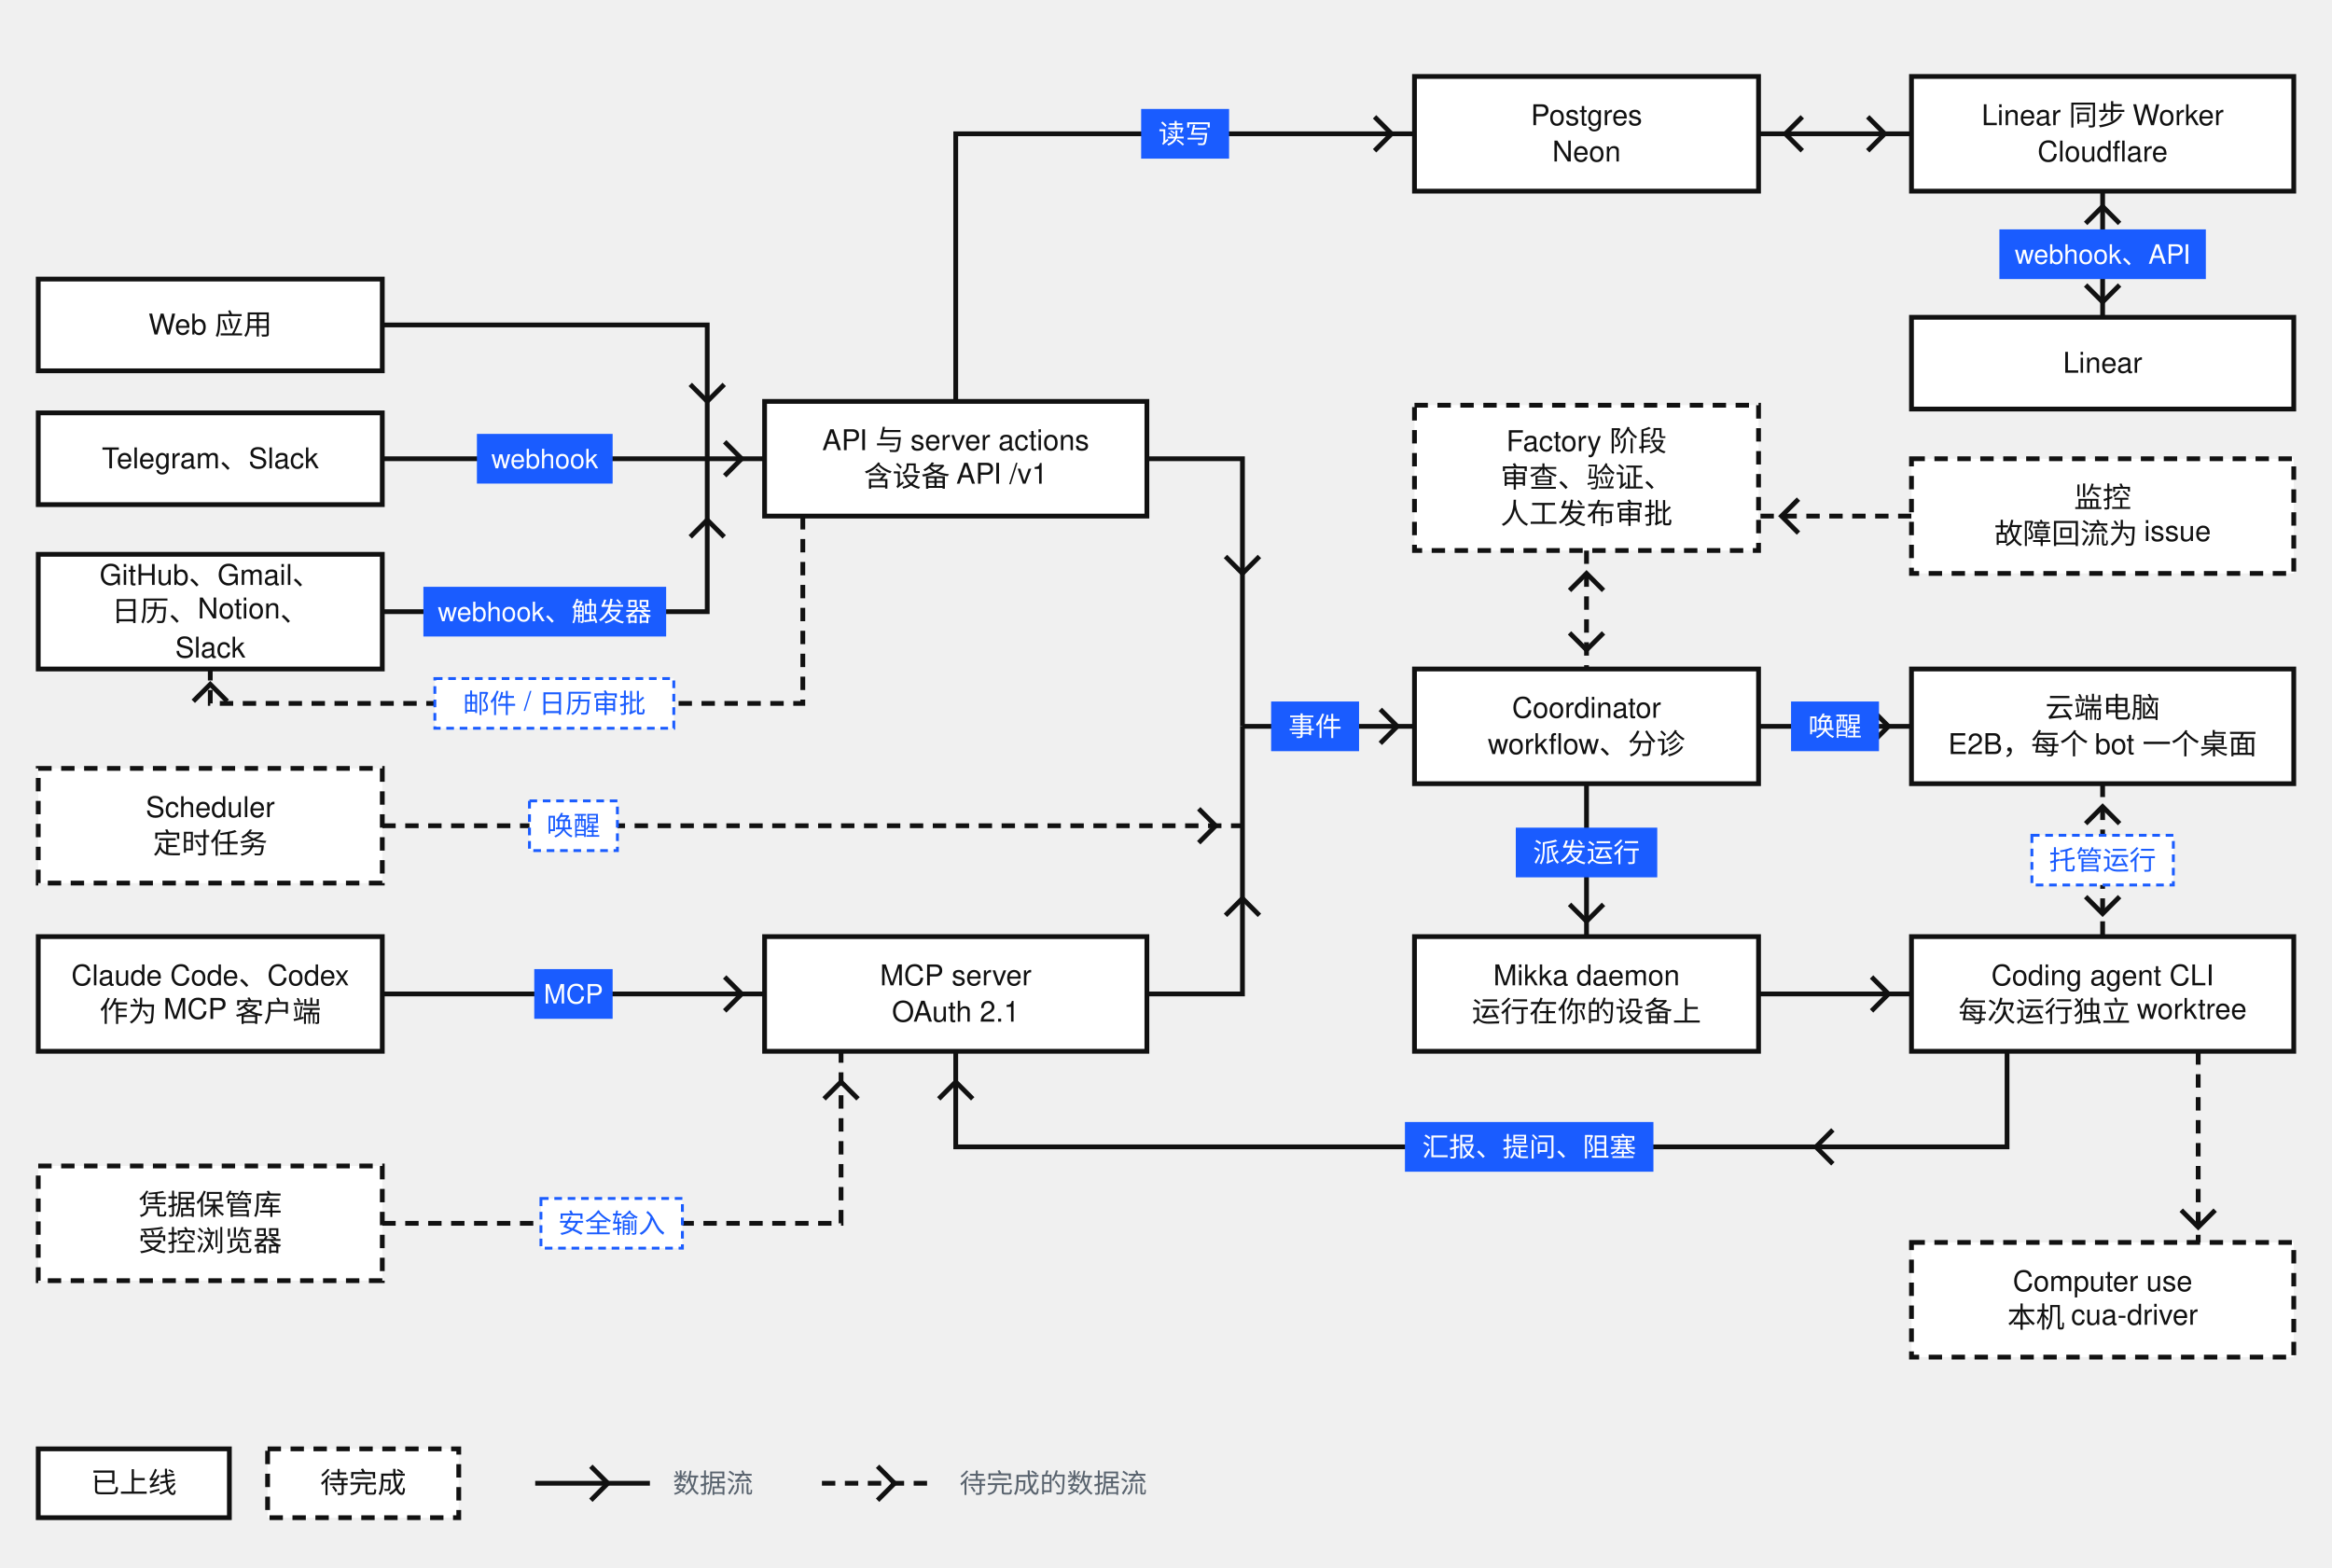
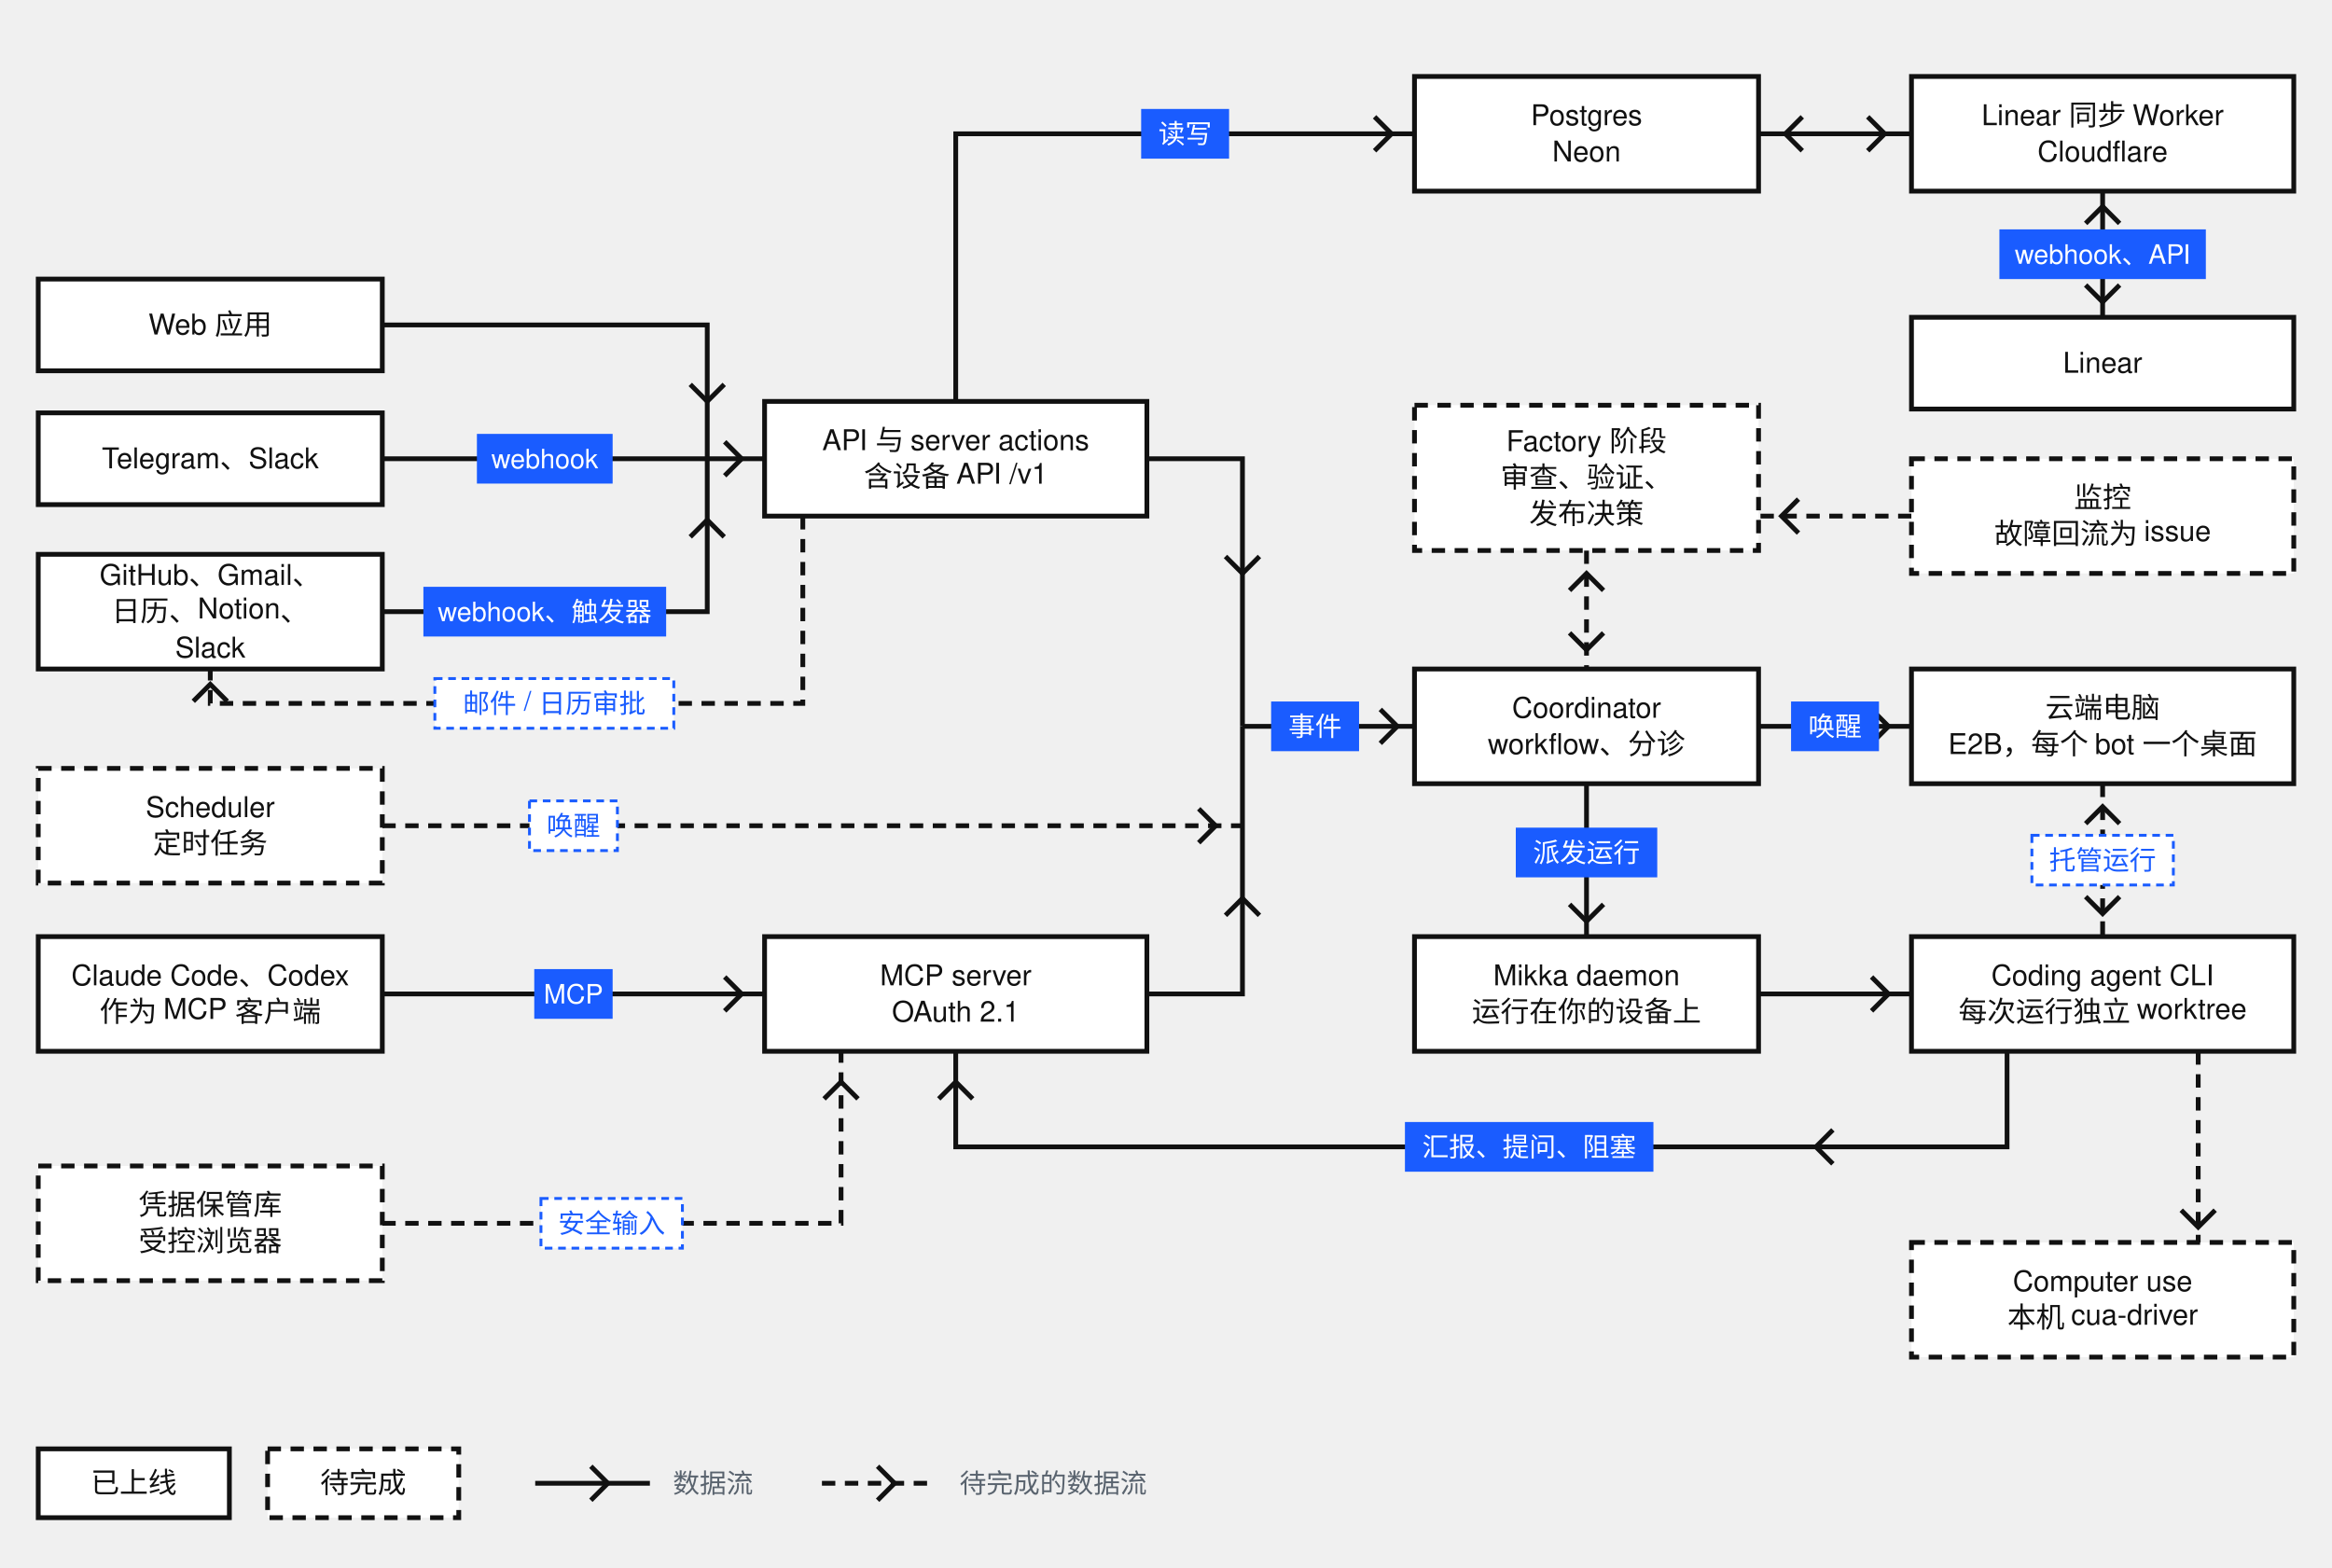
<svg xmlns="http://www.w3.org/2000/svg" width="1220" height="820" viewBox="0 0 1220 820" font-family="-apple-system, BlinkMacSystemFont, &quot;Segoe UI&quot;, Helvetica, Arial, &quot;PingFang SC&quot;, &quot;Noto Sans CJK SC&quot;, &quot;Microsoft YaHei&quot;, sans-serif" role="img" aria-label="Mikka 架构">
  <path d="M200 170 L370 170 L370 240" fill="none" stroke="#111111" stroke-width="2.5" />
  <path d="M362 202 L370 210 L378 202" fill="none" stroke="#111111" stroke-width="2.5" stroke-linecap="square" stroke-linejoin="miter" />
  <path d="M200 320 L370 320 L370 240" fill="none" stroke="#111111" stroke-width="2.5" />
  <path d="M362 280 L370 272 L378 280" fill="none" stroke="#111111" stroke-width="2.5" stroke-linecap="square" stroke-linejoin="miter" />
  <path d="M200 240 L400 240" fill="none" stroke="#111111" stroke-width="2.5" />
  <path d="M380 232 L388 240 L380 248" fill="none" stroke="#111111" stroke-width="2.5" stroke-linecap="square" stroke-linejoin="miter" />
  <rect x="249.5" y="227" width="71" height="26" fill="#1a5cff" />
  <text x="285" y="245" text-anchor="middle" font-size="14" fill="#ffffff">webhook</text>
  <rect x="221.5" y="307" width="127" height="26" fill="#1a5cff" />
  <text x="285" y="325" text-anchor="middle" font-size="14" fill="#ffffff">webhook、触发器</text>
  <path d="M420 270 L420 368 L110 368 L110 350" fill="none" stroke="#111111" stroke-width="2.5" stroke-dasharray="7 5" />
  <path d="M102 366 L110 358 L118 366" fill="none" stroke="#111111" stroke-width="2.5" stroke-linecap="square" stroke-linejoin="miter" />
  <rect x="227.5" y="355" width="125" height="26" fill="#ffffff" stroke="#1a5cff" stroke-width="1.5" stroke-dasharray="4 3" />
  <text x="290" y="373" text-anchor="middle" font-size="14" fill="#1a5cff">邮件 / 日历审批</text>
  <path d="M200 520 L400 520" fill="none" stroke="#111111" stroke-width="2.5" />
  <path d="M380 512 L388 520 L380 528" fill="none" stroke="#111111" stroke-width="2.5" stroke-linecap="square" stroke-linejoin="miter" />
  <rect x="279.5" y="507" width="41" height="26" fill="#1a5cff" />
  <text x="300" y="525" text-anchor="middle" font-size="14" fill="#ffffff">MCP</text>
  <path d="M200 640 L440 640 L440 550" fill="none" stroke="#111111" stroke-width="2.5" stroke-dasharray="7 5" />
  <path d="M432 574 L440 566 L448 574" fill="none" stroke="#111111" stroke-width="2.5" stroke-linecap="square" stroke-linejoin="miter" />
  <rect x="283" y="627" width="74" height="26" fill="#ffffff" stroke="#1a5cff" stroke-width="1.5" stroke-dasharray="4 3" />
  <text x="320" y="645" text-anchor="middle" font-size="14" fill="#1a5cff">安全输入</text>
  <path d="M500 210 L500 70 L740 70" fill="none" stroke="#111111" stroke-width="2.5" />
  <path d="M720 62 L728 70 L720 78" fill="none" stroke="#111111" stroke-width="2.5" stroke-linecap="square" stroke-linejoin="miter" />
  <rect x="597" y="57" width="46" height="26" fill="#1a5cff" />
  <text x="620" y="75" text-anchor="middle" font-size="14" fill="#ffffff">读写</text>
  <path d="M920 70 L1000 70" fill="none" stroke="#111111" stroke-width="2.5" />
  <path d="M942 62 L934 70 L942 78" fill="none" stroke="#111111" stroke-width="2.5" stroke-linecap="square" stroke-linejoin="miter" />
  <path d="M978 62 L986 70 L978 78" fill="none" stroke="#111111" stroke-width="2.5" stroke-linecap="square" stroke-linejoin="miter" />
  <path d="M1100 100 L1100 166" fill="none" stroke="#111111" stroke-width="2.5" />
  <path d="M1092 150 L1100 158 L1108 150" fill="none" stroke="#111111" stroke-width="2.5" stroke-linecap="square" stroke-linejoin="miter" />
  <path d="M1092 116 L1100 108 L1108 116" fill="none" stroke="#111111" stroke-width="2.5" stroke-linecap="square" stroke-linejoin="miter" />
  <rect x="1046" y="120" width="108" height="26" fill="#1a5cff" />
  <text x="1100" y="138" text-anchor="middle" font-size="14" fill="#ffffff">webhook、API</text>
  <path d="M600 240 L650 240 L650 380" fill="none" stroke="#111111" stroke-width="2.5" />
  <path d="M642 292 L650 300 L658 292" fill="none" stroke="#111111" stroke-width="2.5" stroke-linecap="square" stroke-linejoin="miter" />
  <path d="M600 520 L650 520 L650 380" fill="none" stroke="#111111" stroke-width="2.5" />
  <path d="M642 478 L650 470 L658 478" fill="none" stroke="#111111" stroke-width="2.5" stroke-linecap="square" stroke-linejoin="miter" />
  <path d="M650 380 L740 380" fill="none" stroke="#111111" stroke-width="2.5" />
  <path d="M723 372 L731 380 L723 388" fill="none" stroke="#111111" stroke-width="2.5" stroke-linecap="square" stroke-linejoin="miter" />
  <rect x="665" y="367" width="46" height="26" fill="#1a5cff" />
  <text x="688" y="385" text-anchor="middle" font-size="14" fill="#ffffff">事件</text>
  <path d="M200 432 L650 432" fill="none" stroke="#111111" stroke-width="2.5" stroke-dasharray="7 5" />
  <path d="M628 424 L636 432 L628 440" fill="none" stroke="#111111" stroke-width="2.5" stroke-linecap="square" stroke-linejoin="miter" />
  <rect x="277" y="419" width="46" height="26" fill="#ffffff" stroke="#1a5cff" stroke-width="1.5" stroke-dasharray="4 3" />
  <text x="300" y="437" text-anchor="middle" font-size="14" fill="#1a5cff">唤醒</text>
  <path d="M830 288 L830 350" fill="none" stroke="#111111" stroke-width="2.5" stroke-dasharray="7 5" />
  <path d="M822 308 L830 300 L838 308" fill="none" stroke="#111111" stroke-width="2.5" stroke-linecap="square" stroke-linejoin="miter" />
  <path d="M822 332 L830 340 L838 332" fill="none" stroke="#111111" stroke-width="2.5" stroke-linecap="square" stroke-linejoin="miter" />
  <path d="M1000 270 L920 270" fill="none" stroke="#111111" stroke-width="2.5" stroke-dasharray="7 5" />
  <path d="M940 262 L932 270 L940 278" fill="none" stroke="#111111" stroke-width="2.5" stroke-linecap="square" stroke-linejoin="miter" />
  <path d="M920 380 L1000 380" fill="none" stroke="#111111" stroke-width="2.5" />
  <path d="M980 372 L988 380 L980 388" fill="none" stroke="#111111" stroke-width="2.5" stroke-linecap="square" stroke-linejoin="miter" />
  <rect x="937" y="367" width="46" height="26" fill="#1a5cff" />
  <text x="960" y="385" text-anchor="middle" font-size="14" fill="#ffffff">唤醒</text>
  <path d="M830 410 L830 490" fill="none" stroke="#111111" stroke-width="2.5" />
  <path d="M822 474 L830 482 L838 474" fill="none" stroke="#111111" stroke-width="2.5" stroke-linecap="square" stroke-linejoin="miter" />
  <rect x="793" y="433" width="74" height="26" fill="#1a5cff" />
  <text x="830" y="451" text-anchor="middle" font-size="14" fill="#ffffff">派发运行</text>
  <path d="M920 520 L1000 520" fill="none" stroke="#111111" stroke-width="2.5" />
  <path d="M980 512 L988 520 L980 528" fill="none" stroke="#111111" stroke-width="2.5" stroke-linecap="square" stroke-linejoin="miter" />
  <path d="M1100 410 L1100 490" fill="none" stroke="#111111" stroke-width="2.5" stroke-dasharray="7 5" />
  <path d="M1092 430 L1100 422 L1108 430" fill="none" stroke="#111111" stroke-width="2.5" stroke-linecap="square" stroke-linejoin="miter" />
  <path d="M1092 470 L1100 478 L1108 470" fill="none" stroke="#111111" stroke-width="2.5" stroke-linecap="square" stroke-linejoin="miter" />
  <rect x="1063" y="437" width="74" height="26" fill="#ffffff" stroke="#1a5cff" stroke-width="1.5" stroke-dasharray="4 3" />
  <text x="1100" y="455" text-anchor="middle" font-size="14" fill="#1a5cff">托管运行</text>
  <path d="M1150 550 L1150 650" fill="none" stroke="#111111" stroke-width="2.5" stroke-dasharray="7 5" />
  <path d="M1142 634 L1150 642 L1158 634" fill="none" stroke="#111111" stroke-width="2.5" stroke-linecap="square" stroke-linejoin="miter" />
  <path d="M1050 550 L1050 600 L500 600 L500 550" fill="none" stroke="#111111" stroke-width="2.5" />
  <path d="M958 592 L950 600 L958 608" fill="none" stroke="#111111" stroke-width="2.5" stroke-linecap="square" stroke-linejoin="miter" />
  <path d="M492 574 L500 566 L508 574" fill="none" stroke="#111111" stroke-width="2.5" stroke-linecap="square" stroke-linejoin="miter" />
  <rect x="735" y="587" width="130" height="26" fill="#1a5cff" />
  <text x="800" y="605" text-anchor="middle" font-size="14" fill="#ffffff">汇报、提问、阻塞</text>
  <rect x="20" y="146" width="180" height="48" fill="#ffffff" stroke="#111111" stroke-width="2.5" />
  <text x="110" y="175" text-anchor="middle" font-size="15" fill="#111111">Web 应用</text>
  <rect x="20" y="216" width="180" height="48" fill="#ffffff" stroke="#111111" stroke-width="2.5" />
  <text x="110" y="245" text-anchor="middle" font-size="15" fill="#111111">Telegram、Slack</text>
  <rect x="20" y="290" width="180" height="60" fill="#ffffff" stroke="#111111" stroke-width="2.5" />
  <text x="110" y="306" text-anchor="middle" font-size="15" fill="#111111">GitHub、Gmail、</text>
  <text x="110" y="325" text-anchor="middle" font-size="15" fill="#111111">日历、Notion、</text>
  <text x="110" y="344" text-anchor="middle" font-size="15" fill="#111111">Slack</text>
  <rect x="20" y="402" width="180" height="60" fill="#ffffff" stroke="#111111" stroke-width="2.5" stroke-dasharray="7 5" />
  <text x="110" y="427.5" text-anchor="middle" font-size="15" fill="#111111">Scheduler</text>
  <text x="110" y="446.5" text-anchor="middle" font-size="15" fill="#111111">定时任务</text>
  <rect x="20" y="490" width="180" height="60" fill="#ffffff" stroke="#111111" stroke-width="2.5" />
  <text x="110" y="515.5" text-anchor="middle" font-size="15" fill="#111111">Claude Code、Codex</text>
  <text x="110" y="534.5" text-anchor="middle" font-size="15" fill="#111111">作为 MCP 客户端</text>
  <rect x="20" y="610" width="180" height="60" fill="#ffffff" stroke="#111111" stroke-width="2.5" stroke-dasharray="7 5" />
  <text x="110" y="635.5" text-anchor="middle" font-size="15" fill="#111111">凭据保管库</text>
  <text x="110" y="654.5" text-anchor="middle" font-size="15" fill="#111111">受控浏览器</text>
  <rect x="400" y="210" width="200" height="60" fill="#ffffff" stroke="#111111" stroke-width="2.5" />
  <text x="500" y="235.5" text-anchor="middle" font-size="15" fill="#111111">API 与 server actions</text>
  <text x="500" y="254.5" text-anchor="middle" font-size="15" fill="#111111">含设备 API /v1</text>
  <rect x="400" y="490" width="200" height="60" fill="#ffffff" stroke="#111111" stroke-width="2.5" />
  <text x="500" y="515.5" text-anchor="middle" font-size="15" fill="#111111">MCP server</text>
  <text x="500" y="534.5" text-anchor="middle" font-size="15" fill="#111111">OAuth 2.1</text>
  <rect x="740" y="40" width="180" height="60" fill="#ffffff" stroke="#111111" stroke-width="2.5" />
  <text x="830" y="65.5" text-anchor="middle" font-size="15" fill="#111111">Postgres</text>
  <text x="830" y="84.5" text-anchor="middle" font-size="15" fill="#111111">Neon</text>
  <rect x="740" y="212" width="180" height="76" fill="#ffffff" stroke="#111111" stroke-width="2.5" stroke-dasharray="7 5" />
  <text x="830" y="236" text-anchor="middle" font-size="15" fill="#111111">Factory 阶段</text>
  <text x="830" y="255" text-anchor="middle" font-size="15" fill="#111111">审查、验证、</text>
-   <text x="830" y="274" text-anchor="middle" font-size="15" fill="#111111">人工发布审批</text>
+   <text x="830" y="274" text-anchor="middle" font-size="15" fill="#111111">发布决策</text>
  <rect x="740" y="350" width="180" height="60" fill="#ffffff" stroke="#111111" stroke-width="2.5" />
  <text x="830" y="375.5" text-anchor="middle" font-size="15" fill="#111111">Coordinator</text>
  <text x="830" y="394.5" text-anchor="middle" font-size="15" fill="#111111">workflow、分诊</text>
  <rect x="740" y="490" width="180" height="60" fill="#ffffff" stroke="#111111" stroke-width="2.5" />
  <text x="830" y="515.5" text-anchor="middle" font-size="15" fill="#111111">Mikka daemon</text>
  <text x="830" y="534.5" text-anchor="middle" font-size="15" fill="#111111">运行在你的设备上</text>
  <rect x="1000" y="40" width="200" height="60" fill="#ffffff" stroke="#111111" stroke-width="2.5" />
  <text x="1100" y="65.5" text-anchor="middle" font-size="15" fill="#111111">Linear 同步 Worker</text>
  <text x="1100" y="84.5" text-anchor="middle" font-size="15" fill="#111111">Cloudflare</text>
  <rect x="1000" y="166" width="200" height="48" fill="#ffffff" stroke="#111111" stroke-width="2.5" />
  <text x="1100" y="195" text-anchor="middle" font-size="15" fill="#111111">Linear</text>
  <rect x="1000" y="240" width="200" height="60" fill="#ffffff" stroke="#111111" stroke-width="2.5" stroke-dasharray="7 5" />
  <text x="1100" y="265.5" text-anchor="middle" font-size="15" fill="#111111">监控</text>
  <text x="1100" y="284.5" text-anchor="middle" font-size="15" fill="#111111">故障回流为 issue</text>
  <rect x="1000" y="350" width="200" height="60" fill="#ffffff" stroke="#111111" stroke-width="2.5" />
  <text x="1100" y="375.5" text-anchor="middle" font-size="15" fill="#111111">云端电脑</text>
  <text x="1100" y="394.5" text-anchor="middle" font-size="15" fill="#111111">E2B，每个 bot 一个桌面</text>
  <rect x="1000" y="490" width="200" height="60" fill="#ffffff" stroke="#111111" stroke-width="2.5" />
  <text x="1100" y="515.5" text-anchor="middle" font-size="15" fill="#111111">Coding agent CLI</text>
  <text x="1100" y="534.5" text-anchor="middle" font-size="15" fill="#111111">每次运行独立 worktree</text>
  <rect x="1000" y="650" width="200" height="60" fill="#ffffff" stroke="#111111" stroke-width="2.5" stroke-dasharray="7 5" />
  <text x="1100" y="675.5" text-anchor="middle" font-size="15" fill="#111111">Computer use</text>
  <text x="1100" y="694.5" text-anchor="middle" font-size="15" fill="#111111">本机 cua-driver</text>
  <rect x="20" y="758" width="100" height="36" fill="#ffffff" stroke="#111111" stroke-width="2.5" />
  <text x="70" y="781" text-anchor="middle" font-size="15" fill="#111111">已上线</text>
  <rect x="140" y="758" width="100" height="36" fill="#ffffff" stroke="#111111" stroke-width="2.5" stroke-dasharray="7 5" />
  <text x="190" y="781" text-anchor="middle" font-size="15" fill="#111111">待完成</text>
  <path d="M280 776 L340 776" fill="none" stroke="#111111" stroke-width="2.5" />
  <path d="M310 768 L318 776 L310 784" fill="none" stroke="#111111" stroke-width="2.5" stroke-linecap="square" stroke-linejoin="miter" />
  <text x="352" y="781" font-size="14" fill="#59636e">数据流</text>
  <path d="M430 776 L490 776" fill="none" stroke="#111111" stroke-width="2.5" stroke-dasharray="7 5" />
  <path d="M460 768 L468 776 L460 784" fill="none" stroke="#111111" stroke-width="2.5" stroke-linecap="square" stroke-linejoin="miter" />
  <text x="502" y="781" font-size="14" fill="#59636e">待完成的数据流</text>
</svg>
